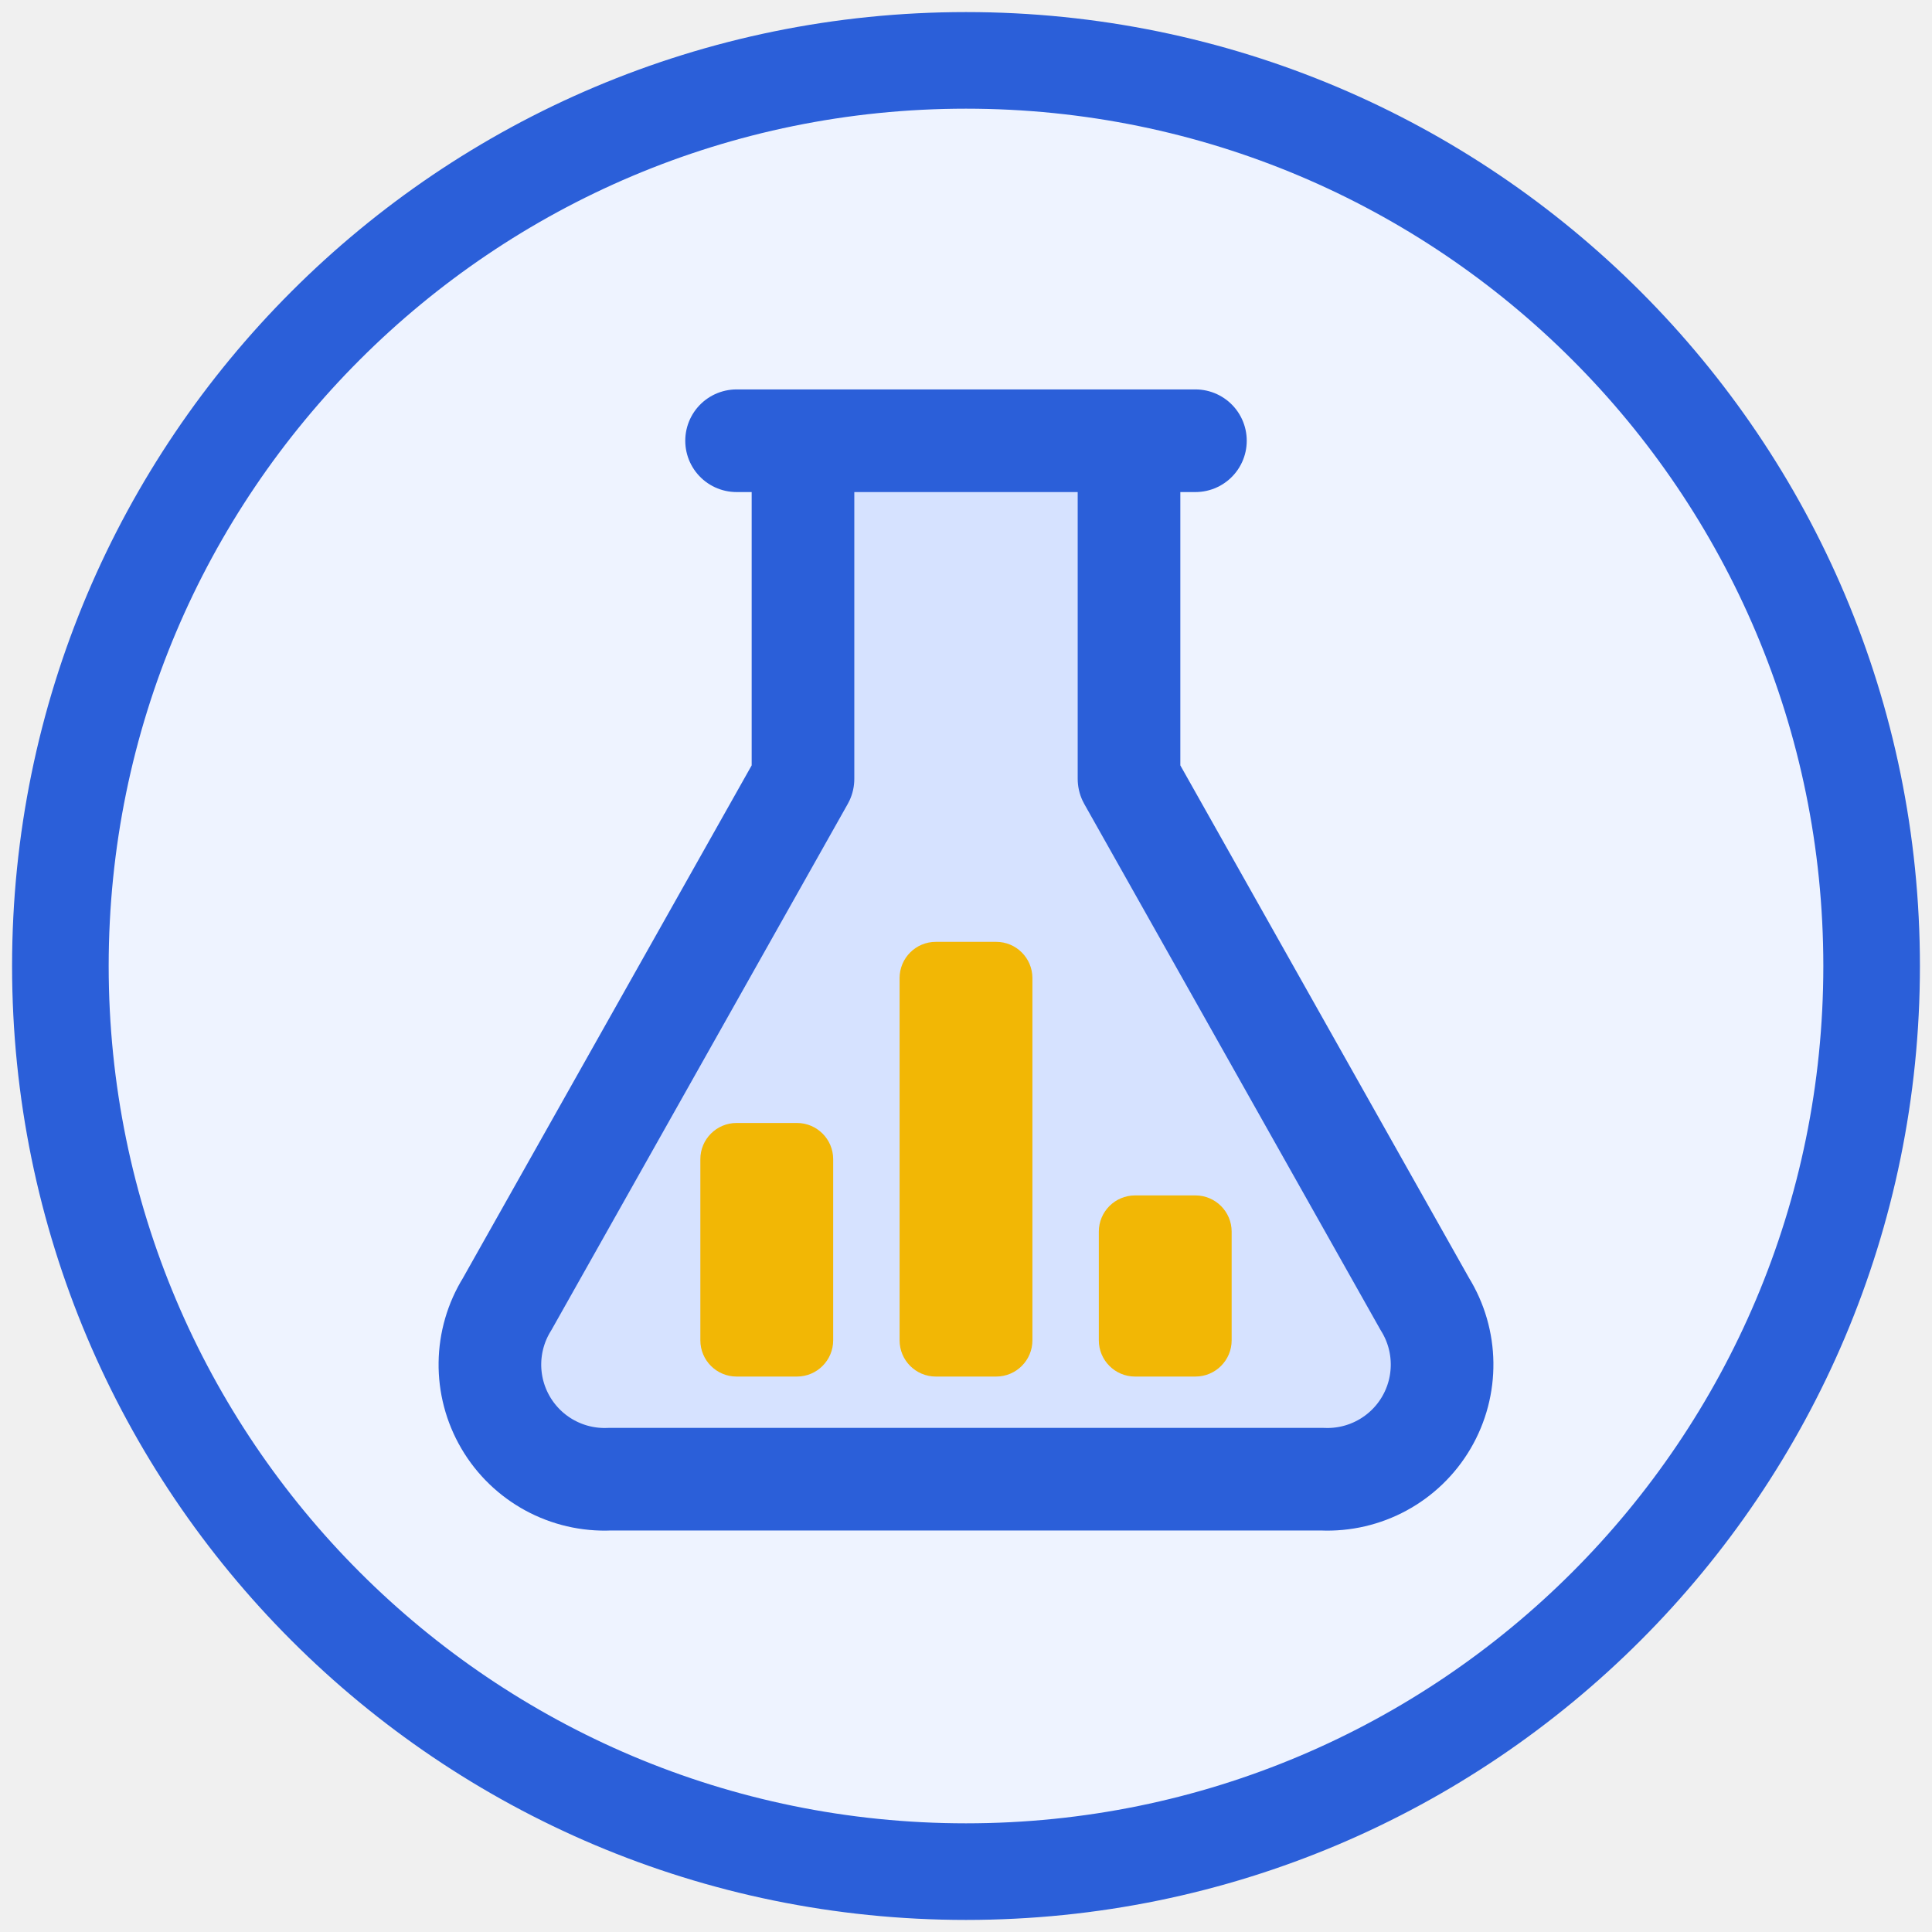
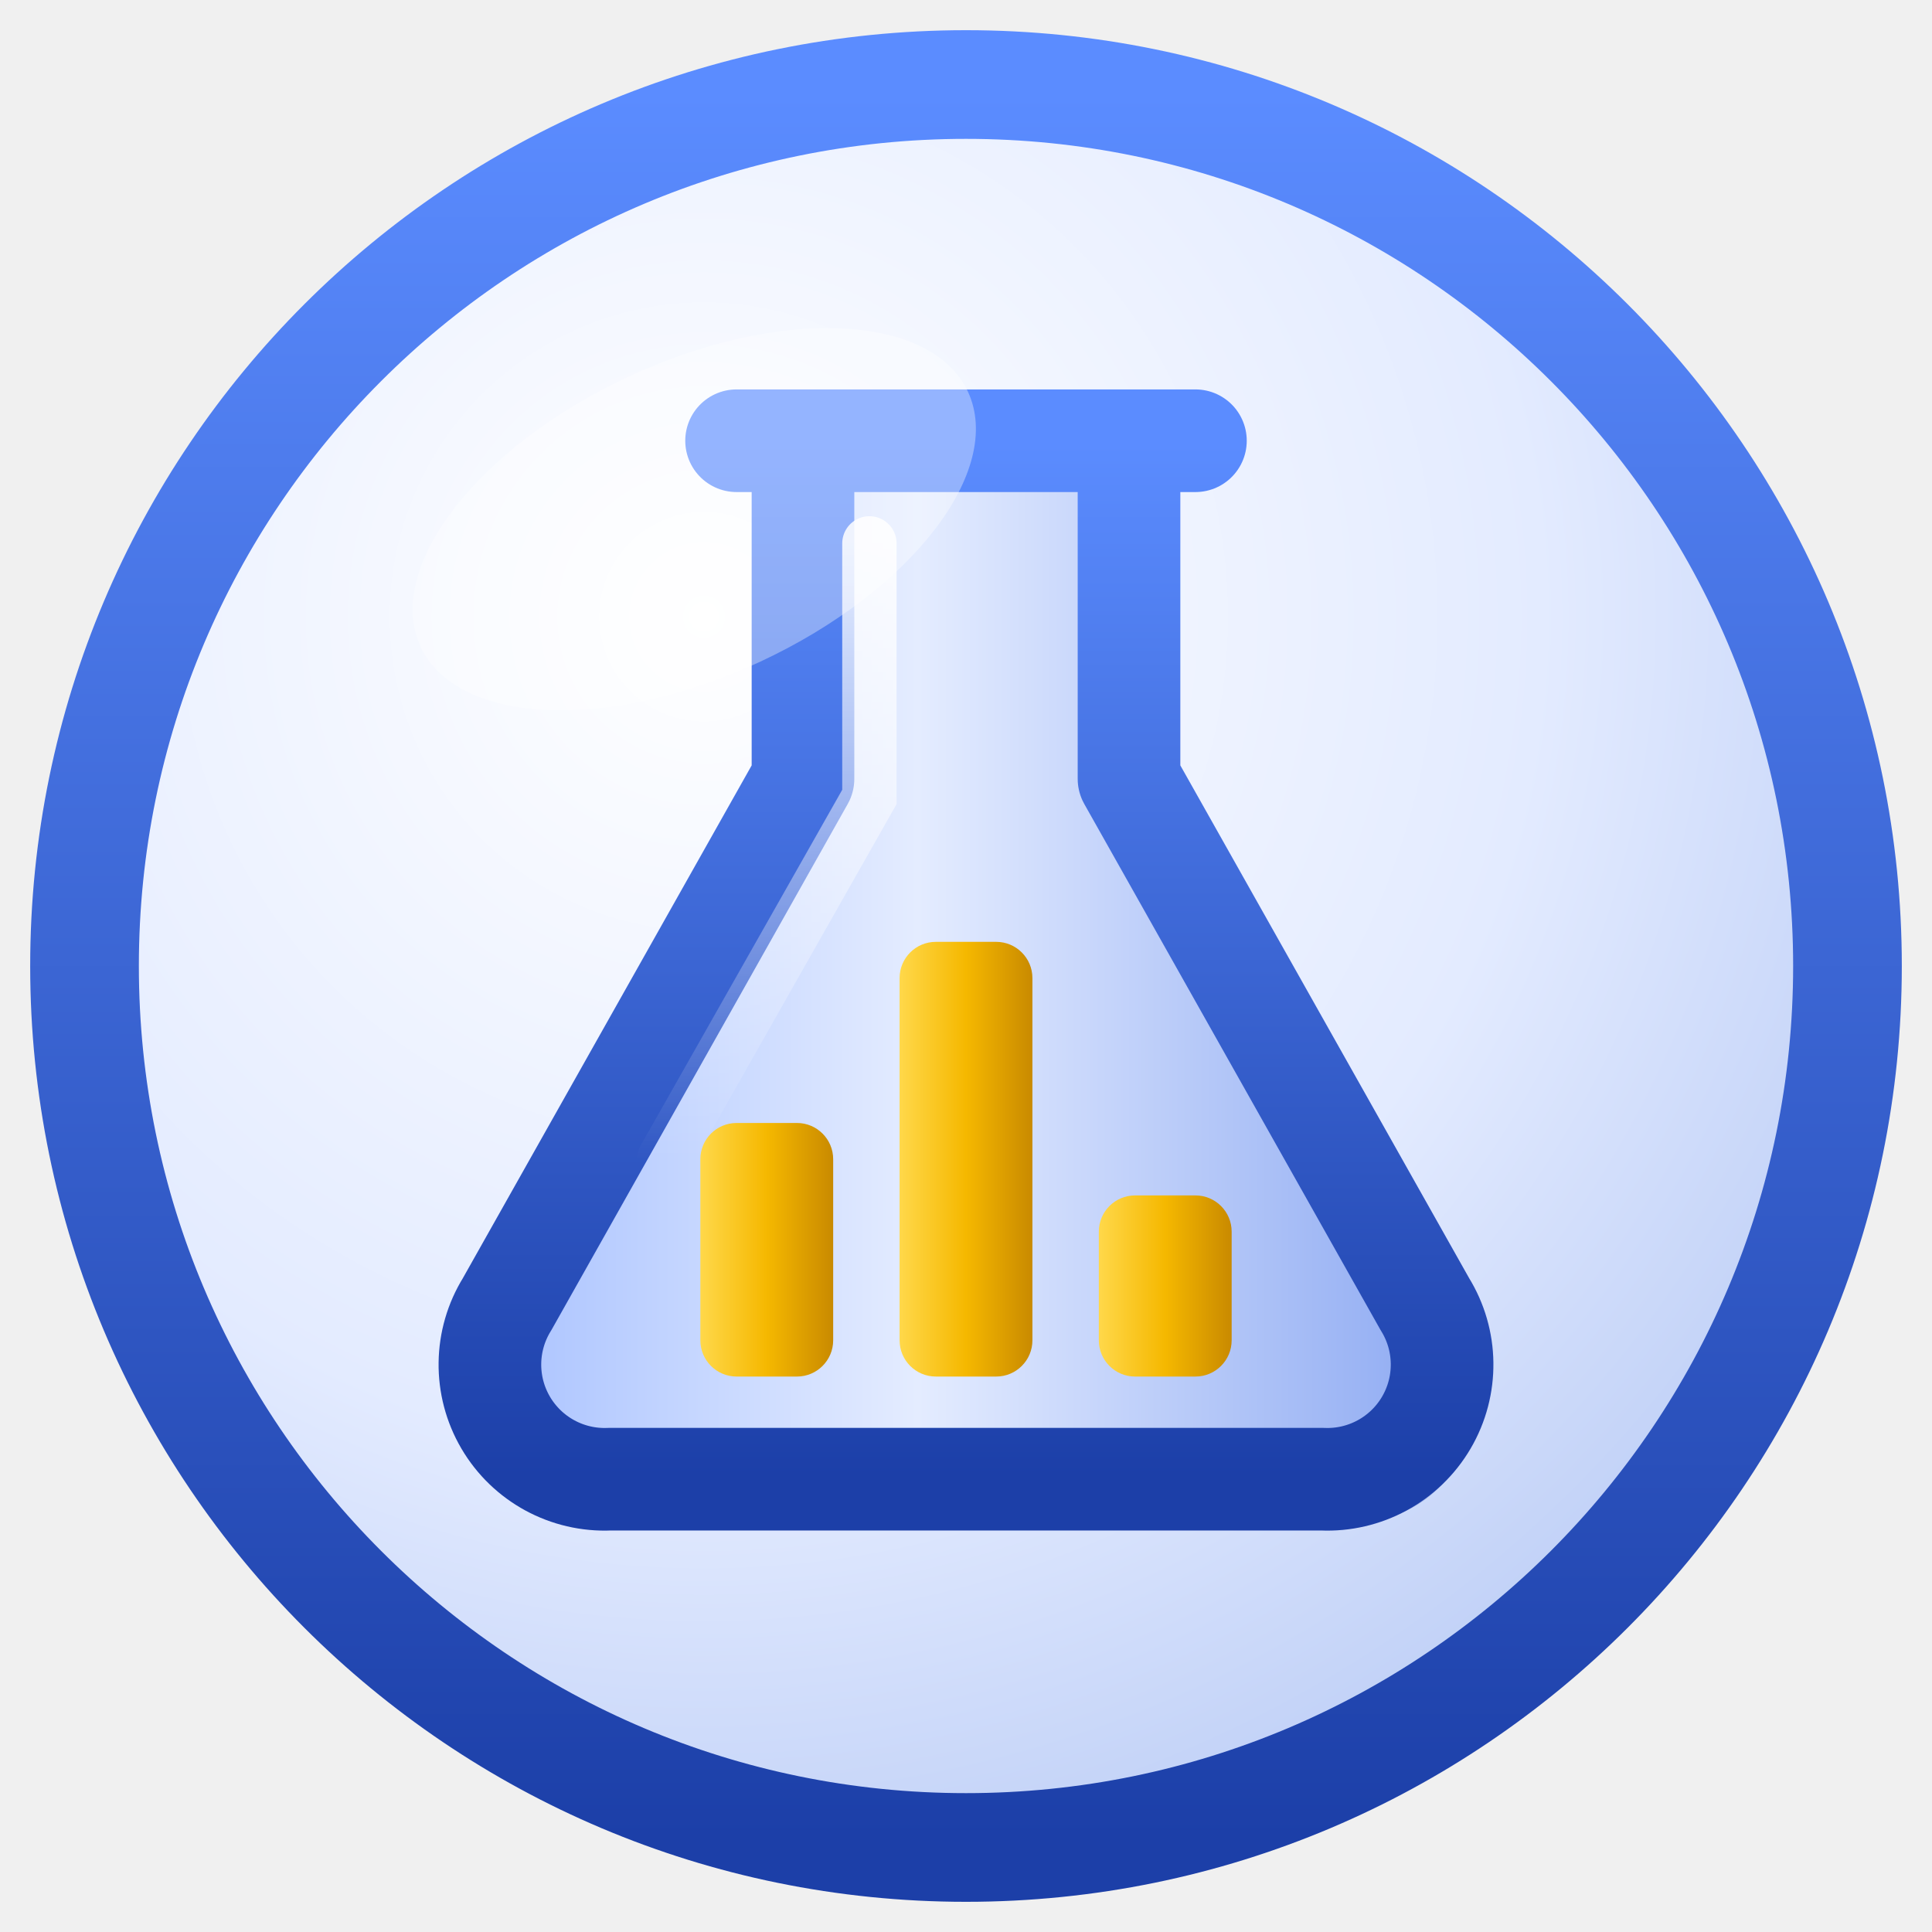
<svg xmlns="http://www.w3.org/2000/svg" viewBox="0 0 32 32">
-   <circle cx="16" cy="16" r="15" fill="#eef3ff" stroke="#2b5fd9" stroke-width="1.6" />
-   <path d="M12.2 7.3h7.6M13.3 7.3v5.6L8.4 21.6A1.9 1.9 0 0 0 10.1 24.5h11.8a1.9 1.9 0 0 0 1.7-2.9L18.7 12.9V7.3" fill="#d6e2ff" stroke="#2b5fd9" stroke-width="1.7" stroke-linejoin="round" stroke-linecap="round" />
-   <rect x="11.6" y="18.6" width="2.2" height="4.2" rx="0.6" fill="#f2b705" />
-   <rect x="14.9" y="15.6" width="2.2" height="7.2" rx="0.6" fill="#f2b705" />
-   <rect x="18.2" y="19.8" width="2.2" height="3" rx="0.6" fill="#f2b705" />
+   <defs>
+     <radialGradient id="fbg" cx="0.35" cy="0.3" r="0.8">
+       <stop offset="0" stop-color="#ffffff" />
+       <stop offset="0.6" stop-color="#e3ebff" />
+       <stop offset="1" stop-color="#b9cbf5" />
+     </radialGradient>
+     <linearGradient id="fring" x1="0" y1="0" x2="0" y2="1">
+       <stop offset="0" stop-color="#5b8cff" />
+       <stop offset="1" stop-color="#1c3fa8" />
+     </linearGradient>
+     <linearGradient id="fglass" x1="0" y1="0" x2="1" y2="0">
+       <stop offset="0" stop-color="#a9c2ff" />
+       <stop offset="0.45" stop-color="#e4ecff" />
+       <stop offset="1" stop-color="#8eaaf2" />
+     </linearGradient>
+     <linearGradient id="fbar" x1="0" y1="0" x2="1" y2="0">
+       <stop offset="0" stop-color="#ffd84a" />
+       <stop offset="0.5" stop-color="#f5b800" />
+       <stop offset="1" stop-color="#c98a00" />
+     </linearGradient>
+     <linearGradient id="fglint" x1="0" y1="0" x2="0" y2="1">
+       <stop offset="0" stop-color="#fff" stop-opacity="0.85" />
+       <stop offset="1" stop-color="#fff" stop-opacity="0" />
+     </linearGradient>
+   </defs>
+   <circle cx="16" cy="16.6" r="14.6" fill="#0b1a4a" opacity="0.18" />
+   <circle cx="16" cy="16" r="14.6" fill="url(#fbg)" stroke="url(#fring)" stroke-width="1.8" />
+   <path d="M13.3 7.3v5.6L8.4 21.6A1.9 1.9 0 0 0 10.1 24.5h11.8a1.9 1.9 0 0 0 1.7-2.9L18.7 12.9V7.3" fill="#1c3fa8" opacity="0.25" transform="translate(0.5 0.7)" />
+   <path d="M12.2 7.3h7.6M13.3 7.3v5.6L8.4 21.6A1.9 1.9 0 0 0 10.1 24.5h11.8a1.9 1.9 0 0 0 1.7-2.9L18.7 12.9V7.3" fill="url(#fglass)" stroke="url(#fring)" stroke-width="1.7" stroke-linejoin="round" stroke-linecap="round" />
+   <rect x="11.6" y="18.6" width="2.2" height="4.2" rx="0.6" fill="url(#fbar)" />
+   <rect x="14.9" y="15.6" width="2.2" height="7.2" rx="0.6" fill="url(#fbar)" />
+   <rect x="18.2" y="19.8" width="2.2" height="3" rx="0.6" fill="url(#fbar)" />
+   <path d="M14.4 9v4.2L11 19.2" fill="none" stroke="url(#fglint)" stroke-width="0.9" stroke-linecap="round" />
+   <ellipse cx="11.5" cy="8.6" rx="5" ry="2.6" fill="#fff" opacity="0.35" transform="rotate(-25 11.5 8.6)" />
</svg>
